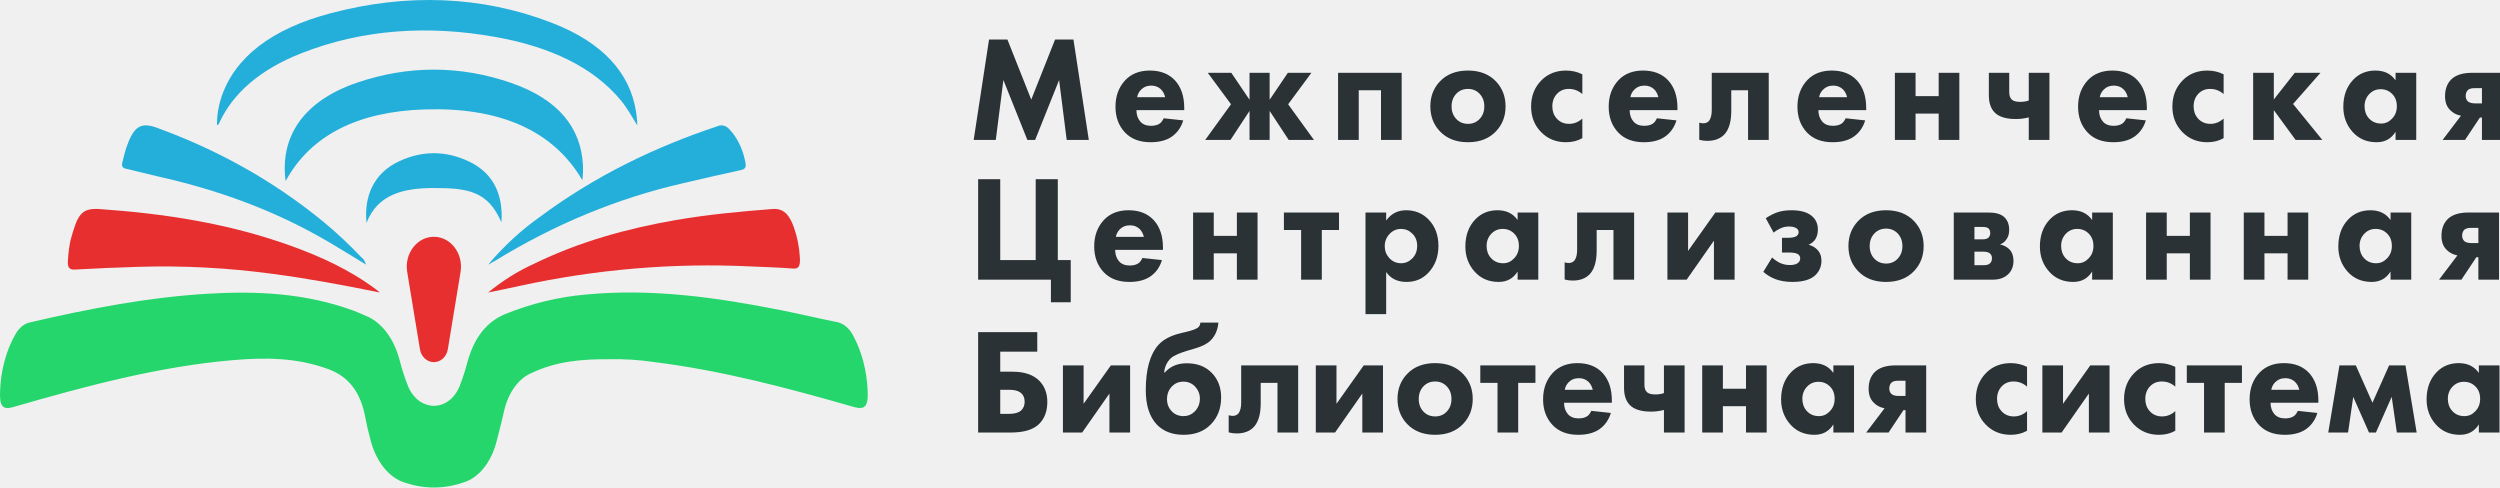
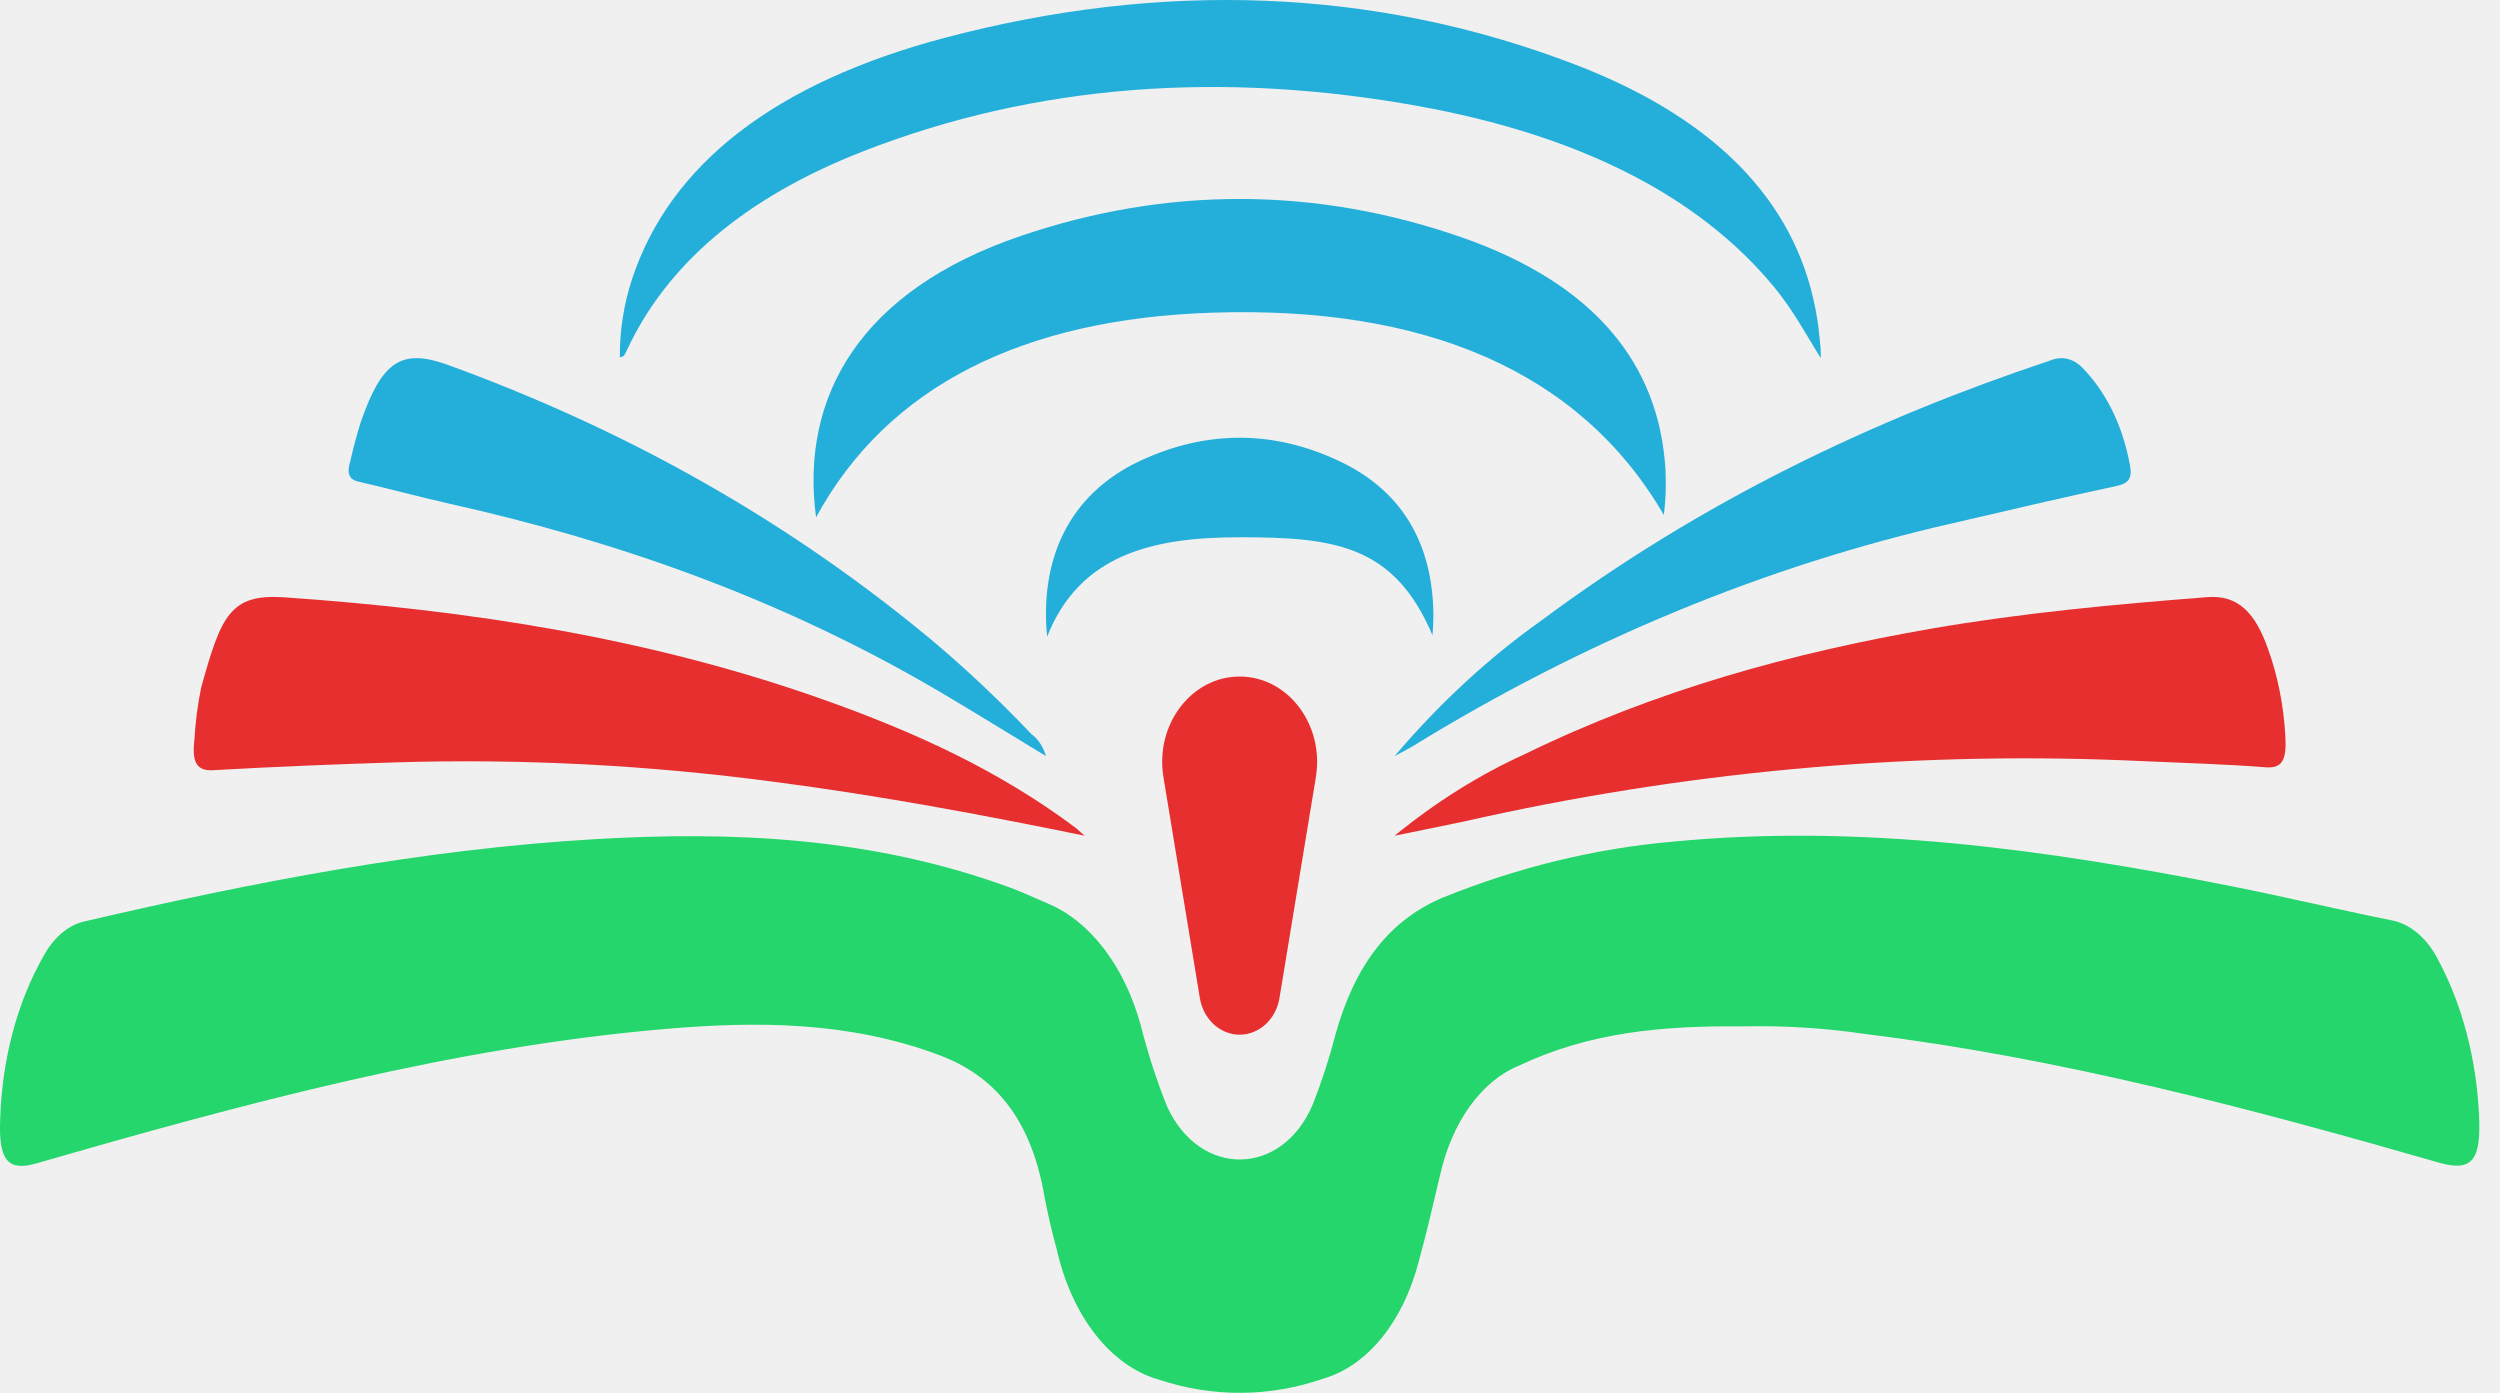
- <svg xmlns="http://www.w3.org/2000/svg" width="200" height="39" viewBox="0 0 200 39" fill="none">
-   <g clip-path="url(#clip0_64_258)">
+ <svg xmlns="http://www.w3.org/2000/svg" width="70" height="39" viewBox="0 0 70 39" fill="none">
+   <g clip-path="url(#clip0_157_19)">
    <path d="M48.799 28.738C46.528 28.717 44.496 28.905 42.525 29.841C42.008 30.052 41.536 30.445 41.15 30.983C40.765 31.521 40.479 32.188 40.317 32.925C40.121 33.744 39.935 34.566 39.716 35.353C39.502 36.169 39.149 36.894 38.688 37.46C38.227 38.027 37.674 38.416 37.081 38.593C35.558 39.123 33.97 39.135 32.443 38.628C31.784 38.442 31.171 38.005 30.669 37.363C30.167 36.721 29.794 35.898 29.588 34.979C29.456 34.501 29.342 34.014 29.248 33.518C28.864 31.267 27.8 30.105 26.299 29.543C23.77 28.596 21.195 28.589 18.623 28.811C12.679 29.321 6.844 30.892 1.021 32.575C0.235 32.8 -0.043 32.512 0.005 31.347C0.054 29.659 0.486 28.041 1.236 26.74C1.521 26.23 1.93 25.893 2.38 25.796C7.095 24.7 11.822 23.784 16.601 23.5C20.544 23.264 24.455 23.444 28.302 24.86C28.647 24.988 28.985 25.148 29.327 25.293C29.917 25.537 30.459 25.973 30.913 26.567C31.367 27.16 31.719 27.896 31.943 28.717C32.142 29.505 32.389 30.265 32.682 30.989C33.594 32.977 35.896 32.96 36.758 30.923C37.008 30.29 37.223 29.629 37.399 28.946C37.959 26.948 38.961 25.734 40.406 25.13C42.506 24.281 44.663 23.757 46.84 23.566C52.081 23.059 57.279 23.781 62.465 24.811C63.973 25.11 65.474 25.47 66.982 25.772C67.243 25.825 67.493 25.953 67.718 26.15C67.943 26.347 68.138 26.608 68.29 26.917C68.944 28.151 69.333 29.633 69.41 31.18C69.485 32.495 69.214 32.8 68.341 32.568C63.015 31.035 57.675 29.622 52.255 28.956C51.107 28.786 49.953 28.713 48.799 28.738Z" fill="#24D66B" />
    <path d="M39.049 23.4C40.206 22.455 41.428 21.69 42.695 21.116C46.387 19.312 50.191 18.28 54.049 17.607C56.625 17.16 59.212 16.922 61.803 16.72C62.675 16.649 63.152 17.174 63.504 18.167C63.778 18.926 63.943 19.758 63.99 20.613C64.027 21.244 63.923 21.521 63.446 21.485C62.294 21.393 61.137 21.365 59.982 21.311C53.829 21.022 47.67 21.544 41.581 22.871C40.806 23.049 39.992 23.205 39.049 23.4Z" fill="#E72F2F" />
    <path d="M30.372 23.4C27.485 22.81 24.6 22.271 21.703 21.895C18.176 21.423 14.634 21.239 11.094 21.346C9.384 21.4 7.674 21.468 5.964 21.566C5.527 21.591 5.368 21.36 5.441 20.742C5.469 20.238 5.533 19.739 5.632 19.255C6.193 17.227 6.45 16.626 7.952 16.724C13.111 17.085 18.229 17.849 23.256 19.66C25.623 20.514 27.949 21.555 30.133 23.19C30.211 23.262 30.291 23.334 30.372 23.4Z" fill="#E72F2F" />
    <path d="M29.287 21.171C28.292 20.567 27.342 19.979 26.385 19.412C21.954 16.794 17.332 15.165 12.598 14.107C11.745 13.916 10.899 13.683 10.046 13.489C9.77 13.429 9.703 13.252 9.81 12.905C9.894 12.534 9.992 12.169 10.103 11.813C10.698 10.104 11.247 9.746 12.549 10.22C17.23 11.926 21.718 14.33 25.907 17.772C26.933 18.62 27.925 19.549 28.878 20.553C29.062 20.683 29.208 20.902 29.287 21.171Z" fill="#24AFDB" />
    <path d="M39.049 21.171C40.301 19.696 41.68 18.422 43.158 17.374C47.653 14.031 52.454 11.742 57.432 10.085C57.58 10.025 57.737 10.012 57.889 10.049C58.041 10.086 58.185 10.171 58.307 10.297C58.945 10.946 59.404 11.856 59.611 12.885C59.717 13.336 59.661 13.521 59.278 13.604C57.741 13.935 56.208 14.293 54.675 14.651C49.44 15.839 44.347 17.944 39.532 20.909C39.364 21.006 39.206 21.085 39.049 21.171Z" fill="#24AFDB" />
    <path d="M50.981 10.029C50.566 9.358 50.2 8.674 49.67 8.031C47.508 5.417 44.114 3.769 39.728 2.973C34.267 1.983 29.023 2.337 24.142 4.247C20.843 5.539 18.666 7.417 17.559 9.794C17.533 9.851 17.501 9.908 17.47 9.963C17.464 9.972 17.439 9.975 17.356 10.006C17.348 9.27 17.463 8.535 17.697 7.814C18.769 4.577 21.738 2.304 26.468 1.055C32.512 -0.541 38.488 -0.358 44.134 1.819C48.278 3.417 50.409 5.878 50.884 8.942C50.925 9.207 50.95 9.474 50.976 9.742C50.981 9.836 50.981 9.932 50.981 10.029Z" fill="#24AFDB" />
    <path d="M22.85 14.486C22.393 11.07 24.128 8.117 28.586 6.605C32.675 5.215 36.849 5.226 40.917 6.642C44.66 7.945 46.459 10.202 46.633 13.152C46.655 13.575 46.64 13.998 46.588 14.419C44.23 10.367 39.856 8.557 33.939 8.755C28.669 8.927 24.855 10.797 22.85 14.486Z" fill="#24AFDB" />
    <path d="M29.319 17.828C29.112 15.694 29.9 13.848 31.926 12.903C33.785 12.034 35.682 12.041 37.531 12.926C39.233 13.74 40.051 15.151 40.13 16.995C40.14 17.259 40.133 17.523 40.109 17.787C39.038 15.254 37.356 15.043 34.711 15.043C32.277 15.043 30.23 15.523 29.319 17.828Z" fill="#24AFDB" />
    <path d="M32.577 21.762C32.334 20.294 33.357 18.943 34.71 18.943C36.064 18.943 37.086 20.294 36.844 21.762L35.825 27.946C35.727 28.54 35.258 28.971 34.71 28.971C34.163 28.971 33.694 28.54 33.596 27.946L32.577 21.762Z" fill="#E72F2F" />
-     <path d="M79.663 11.197H77.894L79.123 3.162H80.593L82.5 7.969L84.406 3.162H85.876L87.105 11.197H85.336L84.728 6.403L82.81 11.197H82.19L80.272 6.403L79.663 11.197ZM90.972 7.776H93.212C93.151 7.519 93.04 7.31 92.879 7.149C92.672 6.949 92.412 6.848 92.098 6.848C91.761 6.848 91.482 6.965 91.26 7.198C91.106 7.366 91.011 7.559 90.972 7.776ZM94.739 8.631V8.812H90.915C90.915 9.181 91.018 9.486 91.225 9.727C91.424 9.952 91.707 10.065 92.075 10.065C92.35 10.065 92.573 10.012 92.741 9.908C92.871 9.836 92.99 9.687 93.097 9.462L94.659 9.631C94.483 10.217 94.154 10.667 93.671 10.98C93.25 11.245 92.71 11.378 92.052 11.378C91.179 11.378 90.498 11.121 90.008 10.607C89.495 10.069 89.238 9.378 89.238 8.535C89.238 7.683 89.499 6.977 90.019 6.415C90.509 5.901 91.164 5.644 91.983 5.644C92.848 5.644 93.526 5.913 94.016 6.451C94.498 6.989 94.739 7.716 94.739 8.631ZM99.963 5.824H101.571V7.981L103.029 5.824H104.913L103.052 8.342L105.12 11.197H103.098L101.571 8.872V11.197H99.963V8.872L98.436 11.197H96.414L98.482 8.342L96.621 5.824H98.505L99.963 7.981V5.824ZM107.046 11.197V5.824H112.133V11.197H110.48V7.222H108.7V11.197H107.046ZM119.675 6.511C120.188 7.049 120.445 7.716 120.445 8.511C120.445 9.306 120.188 9.972 119.675 10.51C119.124 11.088 118.377 11.378 117.436 11.378C116.494 11.378 115.747 11.088 115.196 10.51C114.683 9.972 114.427 9.306 114.427 8.511C114.427 7.716 114.683 7.049 115.196 6.511C115.747 5.933 116.494 5.644 117.436 5.644C118.377 5.644 119.124 5.933 119.675 6.511ZM118.366 7.499C118.121 7.242 117.811 7.113 117.436 7.113C117.061 7.113 116.75 7.242 116.505 7.499C116.253 7.764 116.126 8.101 116.126 8.511C116.126 8.92 116.253 9.257 116.505 9.522C116.75 9.779 117.064 9.908 117.447 9.908C117.815 9.908 118.121 9.779 118.366 9.522C118.619 9.257 118.745 8.92 118.745 8.511C118.745 8.101 118.619 7.764 118.366 7.499ZM126.587 5.945V7.523C126.273 7.25 125.913 7.113 125.507 7.113C125.124 7.113 124.81 7.242 124.565 7.499C124.313 7.764 124.186 8.101 124.186 8.511C124.186 8.896 124.301 9.217 124.531 9.474C124.783 9.763 125.117 9.908 125.53 9.908C125.92 9.908 126.273 9.767 126.587 9.486V11.052C126.211 11.269 125.775 11.378 125.277 11.378C124.481 11.378 123.819 11.108 123.29 10.57C122.755 10.024 122.487 9.342 122.487 8.523C122.487 7.671 122.77 6.965 123.336 6.403C123.849 5.897 124.5 5.644 125.289 5.644C125.748 5.644 126.181 5.744 126.587 5.945ZM130.43 7.776H132.669C132.608 7.519 132.497 7.31 132.336 7.149C132.129 6.949 131.869 6.848 131.555 6.848C131.218 6.848 130.939 6.965 130.717 7.198C130.564 7.366 130.468 7.559 130.43 7.776ZM134.197 8.631V8.812H130.372C130.372 9.181 130.476 9.486 130.682 9.727C130.881 9.952 131.165 10.065 131.532 10.065C131.808 10.065 132.03 10.012 132.198 9.908C132.328 9.836 132.447 9.687 132.554 9.462L134.116 9.631C133.94 10.217 133.611 10.667 133.128 10.98C132.707 11.245 132.168 11.378 131.509 11.378C130.636 11.378 129.955 11.121 129.465 10.607C128.952 10.069 128.695 9.378 128.695 8.535C128.695 7.683 128.956 6.977 129.476 6.415C129.966 5.901 130.621 5.644 131.44 5.644C132.305 5.644 132.983 5.913 133.473 6.451C133.955 6.989 134.197 7.716 134.197 8.631ZM141.499 5.824V11.197H139.846V7.222H138.502V8.872C138.502 9.691 138.333 10.301 137.997 10.703C137.667 11.08 137.197 11.269 136.584 11.269C136.362 11.269 136.148 11.241 135.941 11.185V9.812C136.293 9.916 136.557 9.864 136.733 9.655C136.871 9.462 136.94 9.177 136.94 8.8V5.824H141.499ZM145.529 7.776H147.768C147.707 7.519 147.596 7.31 147.435 7.149C147.228 6.949 146.968 6.848 146.654 6.848C146.317 6.848 146.038 6.965 145.816 7.198C145.663 7.366 145.567 7.559 145.529 7.776ZM149.296 8.631V8.812H145.471C145.471 9.181 145.575 9.486 145.781 9.727C145.98 9.952 146.264 10.065 146.631 10.065C146.907 10.065 147.129 10.012 147.297 9.908C147.428 9.836 147.546 9.687 147.653 9.462L149.215 9.631C149.039 10.217 148.71 10.667 148.228 10.98C147.807 11.245 147.267 11.378 146.608 11.378C145.735 11.378 145.054 11.121 144.564 10.607C144.051 10.069 143.795 9.378 143.795 8.535C143.795 7.683 144.055 6.977 144.576 6.415C145.066 5.901 145.72 5.644 146.539 5.644C147.405 5.644 148.082 5.913 148.572 6.451C149.054 6.989 149.296 7.716 149.296 8.631ZM151.591 11.197V5.824H153.245V7.691H155.094V5.824H156.747V11.197H155.094V9.089H153.245V11.197H151.591ZM162.301 11.197V9.39C161.964 9.478 161.619 9.522 161.267 9.522C160.486 9.522 159.924 9.35 159.579 9.004C159.265 8.691 159.108 8.23 159.108 7.619V5.824H160.739V7.378C160.739 7.643 160.808 7.84 160.946 7.969C161.076 8.089 161.298 8.149 161.612 8.149C161.872 8.149 162.102 8.113 162.301 8.041V5.824H163.955V11.197H162.301ZM167.981 7.776H170.22C170.159 7.519 170.048 7.31 169.887 7.149C169.68 6.949 169.42 6.848 169.106 6.848C168.769 6.848 168.49 6.965 168.268 7.198C168.115 7.366 168.019 7.559 167.981 7.776ZM171.748 8.631V8.812H167.923C167.923 9.181 168.027 9.486 168.233 9.727C168.433 9.952 168.716 10.065 169.083 10.065C169.359 10.065 169.581 10.012 169.749 9.908C169.88 9.836 169.998 9.687 170.105 9.462L171.667 9.631C171.491 10.217 171.162 10.667 170.68 10.98C170.259 11.245 169.719 11.378 169.06 11.378C168.188 11.378 167.506 11.121 167.016 10.607C166.503 10.069 166.247 9.378 166.247 8.535C166.247 7.683 166.507 6.977 167.028 6.415C167.518 5.901 168.172 5.644 168.991 5.644C169.857 5.644 170.534 5.913 171.024 6.451C171.506 6.989 171.748 7.716 171.748 8.631ZM177.89 5.945V7.523C177.576 7.25 177.216 7.113 176.811 7.113C176.428 7.113 176.114 7.242 175.869 7.499C175.616 7.764 175.49 8.101 175.49 8.511C175.49 8.896 175.605 9.217 175.835 9.474C176.087 9.763 176.42 9.908 176.834 9.908C177.224 9.908 177.576 9.767 177.89 9.486V11.052C177.515 11.269 177.079 11.378 176.581 11.378C175.785 11.378 175.122 11.108 174.594 10.57C174.058 10.024 173.79 9.342 173.79 8.523C173.79 7.671 174.074 6.965 174.64 6.403C175.153 5.897 175.804 5.644 176.592 5.644C177.052 5.644 177.484 5.744 177.89 5.945ZM180.252 11.197V5.824H181.906V7.956L183.583 5.824H185.638L183.445 8.318L185.788 11.197H183.652L181.906 8.812V11.197H180.252ZM191.645 6.427V5.824H193.299V11.197H191.645V10.546C191.301 11.101 190.795 11.378 190.129 11.378C189.341 11.378 188.701 11.104 188.211 10.558C187.714 10.004 187.465 9.334 187.465 8.547C187.465 7.655 187.729 6.933 188.257 6.378C188.724 5.889 189.318 5.644 190.037 5.644C190.742 5.644 191.278 5.905 191.645 6.427ZM190.451 7.137C190.091 7.137 189.788 7.266 189.543 7.523C189.291 7.788 189.164 8.113 189.164 8.499C189.164 8.884 189.279 9.205 189.509 9.462C189.762 9.743 190.087 9.884 190.485 9.884C190.822 9.884 191.109 9.759 191.346 9.51C191.614 9.245 191.748 8.908 191.748 8.499C191.748 8.089 191.622 7.76 191.369 7.511C191.124 7.262 190.818 7.137 190.451 7.137ZM195.408 11.197L196.878 9.257C196.526 9.193 196.231 9.037 195.994 8.788C195.733 8.523 195.603 8.161 195.603 7.704C195.603 7.149 195.76 6.708 196.074 6.378C196.434 6.009 196.997 5.824 197.762 5.824H200.209V11.197H198.555V9.402H198.394L197.2 11.197H195.408ZM198.555 8.27V7.053H197.969C197.732 7.053 197.56 7.097 197.452 7.186C197.322 7.298 197.257 7.463 197.257 7.679C197.257 7.848 197.311 7.989 197.418 8.101C197.54 8.213 197.736 8.27 198.004 8.27H198.555ZM78.251 22.373V14.338H80.019V20.807H82.856V14.338H84.624V20.807H85.658V24.18H84.073V22.373H78.251ZM89.27 18.952H91.51C91.448 18.695 91.337 18.486 91.177 18.325C90.97 18.125 90.71 18.024 90.396 18.024C90.059 18.024 89.779 18.141 89.557 18.374C89.404 18.542 89.308 18.735 89.27 18.952ZM93.037 19.807V19.988H89.213C89.213 20.357 89.316 20.662 89.523 20.903C89.722 21.128 90.005 21.241 90.373 21.241C90.648 21.241 90.87 21.188 91.039 21.084C91.169 21.012 91.288 20.863 91.395 20.638L92.957 20.807C92.781 21.393 92.451 21.843 91.969 22.156C91.548 22.421 91.008 22.554 90.35 22.554C89.477 22.554 88.796 22.297 88.305 21.783C87.793 21.245 87.536 20.554 87.536 19.711C87.536 18.86 87.796 18.153 88.317 17.591C88.807 17.077 89.462 16.82 90.281 16.82C91.146 16.82 91.823 17.089 92.314 17.627C92.796 18.165 93.037 18.892 93.037 19.807ZM95.448 22.373V17H97.101V18.867H98.95V17H100.604V22.373H98.95V20.265H97.101V22.373H95.448ZM107.122 18.398H105.744V22.373H104.09V18.398H102.712V17H107.122V18.398ZM110.893 21.759V25.131H109.24V17H110.893V17.639C111.292 17.093 111.824 16.82 112.49 16.82C113.217 16.82 113.822 17.073 114.304 17.579C114.817 18.117 115.074 18.815 115.074 19.675C115.074 20.542 114.802 21.261 114.258 21.831C113.799 22.313 113.221 22.554 112.524 22.554C111.797 22.554 111.253 22.289 110.893 21.759ZM112.088 18.313C111.728 18.313 111.422 18.446 111.169 18.711C110.909 18.984 110.779 19.313 110.779 19.699C110.779 20.06 110.901 20.377 111.146 20.65C111.406 20.923 111.72 21.06 112.088 21.06C112.425 21.06 112.719 20.935 112.972 20.686C113.24 20.422 113.374 20.08 113.374 19.663C113.374 19.269 113.244 18.944 112.984 18.687C112.731 18.438 112.432 18.313 112.088 18.313ZM121.409 17.603V17H123.063V22.373H121.409V21.722C121.064 22.277 120.559 22.554 119.893 22.554C119.104 22.554 118.465 22.281 117.975 21.735C117.477 21.18 117.229 20.51 117.229 19.723C117.229 18.831 117.493 18.109 118.021 17.555C118.488 17.065 119.081 16.82 119.801 16.82C120.506 16.82 121.041 17.081 121.409 17.603ZM120.215 18.313C119.855 18.313 119.552 18.442 119.307 18.699C119.055 18.964 118.928 19.289 118.928 19.675C118.928 20.06 119.043 20.381 119.273 20.638C119.526 20.919 119.851 21.06 120.249 21.06C120.586 21.06 120.873 20.935 121.11 20.686C121.378 20.422 121.512 20.084 121.512 19.675C121.512 19.265 121.386 18.936 121.133 18.687C120.888 18.438 120.582 18.313 120.215 18.313ZM130.73 17V22.373H129.077V18.398H127.733V20.048C127.733 20.867 127.565 21.477 127.228 21.879C126.899 22.256 126.428 22.445 125.815 22.445C125.593 22.445 125.379 22.417 125.172 22.361V20.988C125.524 21.092 125.788 21.04 125.964 20.831C126.102 20.638 126.171 20.353 126.171 19.976V17H130.73ZM133.393 17H135.047V20.072L137.229 17H138.768V22.373H137.114V19.253L134.932 22.373H133.393V17ZM141.892 18.614L141.261 17.458C141.536 17.273 141.82 17.125 142.111 17.012C142.455 16.884 142.857 16.82 143.316 16.82C144.113 16.82 144.691 17.004 145.051 17.374C145.303 17.631 145.43 17.96 145.43 18.362C145.43 18.747 145.326 19.052 145.119 19.277C144.982 19.422 144.836 19.522 144.683 19.578C144.966 19.651 145.196 19.779 145.372 19.964C145.602 20.197 145.717 20.494 145.717 20.855C145.717 21.289 145.567 21.662 145.269 21.975C144.894 22.361 144.266 22.554 143.385 22.554C142.857 22.554 142.39 22.473 141.984 22.313C141.647 22.176 141.341 21.988 141.065 21.747L141.766 20.602C141.973 20.787 142.183 20.931 142.398 21.036C142.65 21.148 142.914 21.204 143.19 21.204C143.443 21.204 143.642 21.16 143.787 21.072C143.94 20.976 144.017 20.839 144.017 20.662C144.017 20.502 143.937 20.381 143.776 20.301C143.63 20.237 143.431 20.205 143.179 20.205H142.558V19.024H143.029C143.297 19.024 143.504 18.992 143.649 18.928C143.81 18.847 143.891 18.727 143.891 18.566C143.891 18.414 143.806 18.297 143.638 18.217C143.493 18.153 143.32 18.121 143.121 18.121C142.884 18.121 142.658 18.169 142.444 18.265C142.229 18.362 142.045 18.478 141.892 18.614ZM153.123 17.687C153.636 18.225 153.892 18.892 153.892 19.687C153.892 20.482 153.636 21.148 153.123 21.686C152.572 22.265 151.825 22.554 150.883 22.554C149.942 22.554 149.195 22.265 148.644 21.686C148.131 21.148 147.874 20.482 147.874 19.687C147.874 18.892 148.131 18.225 148.644 17.687C149.195 17.109 149.942 16.82 150.883 16.82C151.825 16.82 152.572 17.109 153.123 17.687ZM151.814 18.675C151.569 18.418 151.259 18.289 150.883 18.289C150.508 18.289 150.198 18.418 149.953 18.675C149.7 18.94 149.574 19.277 149.574 19.687C149.574 20.096 149.7 20.433 149.953 20.698C150.198 20.956 150.512 21.084 150.895 21.084C151.262 21.084 151.569 20.956 151.814 20.698C152.066 20.433 152.193 20.096 152.193 19.687C152.193 19.277 152.066 18.94 151.814 18.675ZM156.302 17H159.047C159.636 17 160.061 17.117 160.321 17.35C160.597 17.599 160.735 17.948 160.735 18.398C160.735 18.759 160.631 19.048 160.425 19.265C160.318 19.393 160.176 19.49 160 19.554C160.298 19.618 160.547 19.747 160.746 19.94C160.968 20.172 161.079 20.478 161.079 20.855C161.079 21.281 160.953 21.626 160.7 21.891C160.394 22.212 159.969 22.373 159.426 22.373H156.302V17ZM157.956 19.145H158.633C158.809 19.145 158.947 19.108 159.047 19.036C159.161 18.948 159.219 18.815 159.219 18.639C159.219 18.478 159.169 18.354 159.07 18.265C158.978 18.193 158.825 18.157 158.61 18.157H157.956V19.145ZM157.956 21.216H158.702C158.932 21.216 159.096 21.168 159.196 21.072C159.303 20.976 159.357 20.835 159.357 20.65C159.357 20.498 159.303 20.373 159.196 20.277C159.089 20.18 158.901 20.132 158.633 20.132H157.956V21.216ZM167.372 17.603V17H169.026V22.373H167.372V21.722C167.028 22.277 166.522 22.554 165.856 22.554C165.068 22.554 164.428 22.281 163.938 21.735C163.441 21.18 163.192 20.51 163.192 19.723C163.192 18.831 163.456 18.109 163.984 17.555C164.451 17.065 165.045 16.82 165.764 16.82C166.469 16.82 167.005 17.081 167.372 17.603ZM166.178 18.313C165.818 18.313 165.515 18.442 165.27 18.699C165.018 18.964 164.891 19.289 164.891 19.675C164.891 20.06 165.006 20.381 165.236 20.638C165.489 20.919 165.814 21.06 166.212 21.06C166.549 21.06 166.836 20.935 167.074 20.686C167.341 20.422 167.475 20.084 167.475 19.675C167.475 19.265 167.349 18.936 167.096 18.687C166.851 18.438 166.545 18.313 166.178 18.313ZM171.686 22.373V17H173.34V18.867H175.189V17H176.843V22.373H175.189V20.265H173.34V22.373H171.686ZM179.502 22.373V17H181.156V18.867H183.005V17H184.659V22.373H183.005V20.265H181.156V22.373H179.502ZM191.245 17.603V17H192.899V22.373H191.245V21.722C190.901 22.277 190.395 22.554 189.729 22.554C188.941 22.554 188.301 22.281 187.811 21.735C187.314 21.18 187.065 20.51 187.065 19.723C187.065 18.831 187.329 18.109 187.857 17.555C188.324 17.065 188.918 16.82 189.638 16.82C190.342 16.82 190.878 17.081 191.245 17.603ZM190.051 18.313C189.691 18.313 189.389 18.442 189.144 18.699C188.891 18.964 188.765 19.289 188.765 19.675C188.765 20.06 188.88 20.381 189.109 20.638C189.362 20.919 189.687 21.06 190.085 21.06C190.422 21.06 190.709 20.935 190.947 20.686C191.215 20.422 191.349 20.084 191.349 19.675C191.349 19.265 191.222 18.936 190.97 18.687C190.725 18.438 190.418 18.313 190.051 18.313ZM195.123 22.373L196.593 20.433C196.241 20.369 195.946 20.213 195.709 19.964C195.449 19.699 195.318 19.337 195.318 18.88C195.318 18.325 195.475 17.884 195.789 17.555C196.149 17.185 196.712 17 197.478 17H199.924V22.373H198.27V20.578H198.109L196.915 22.373H195.123ZM198.27 19.446V18.229H197.684C197.447 18.229 197.275 18.273 197.167 18.362C197.037 18.474 196.972 18.639 196.972 18.855C196.972 19.024 197.026 19.165 197.133 19.277C197.255 19.39 197.451 19.446 197.719 19.446H198.27ZM78.251 34.603V26.568H82.982V28.134H80.019V29.736H81.007C81.964 29.736 82.683 29.985 83.166 30.483C83.579 30.917 83.786 31.475 83.786 32.158C83.786 32.872 83.579 33.447 83.166 33.88C82.707 34.362 81.937 34.603 80.858 34.603H78.251ZM80.019 33.109H80.72C81.148 33.109 81.466 33.025 81.673 32.856C81.872 32.672 81.972 32.435 81.972 32.146C81.972 31.816 81.857 31.567 81.627 31.399C81.436 31.254 81.133 31.182 80.72 31.182H80.019V33.109ZM85.034 29.23H86.688V32.302L88.87 29.23H90.409V34.603H88.755V31.483L86.573 34.603H85.034V29.23ZM96.025 25.809H97.473C97.419 26.396 97.216 26.865 96.864 27.219C96.611 27.484 96.198 27.701 95.624 27.869L95.049 28.038C94.345 28.247 93.882 28.456 93.66 28.664C93.353 28.961 93.177 29.339 93.132 29.797H93.189C93.618 29.307 94.203 29.062 94.946 29.062C95.773 29.062 96.435 29.315 96.933 29.821C97.438 30.335 97.691 30.993 97.691 31.796C97.691 32.672 97.415 33.39 96.864 33.953C96.328 34.507 95.601 34.784 94.682 34.784C93.801 34.784 93.097 34.519 92.569 33.989C91.964 33.362 91.662 32.439 91.662 31.218C91.662 29.556 91.998 28.347 92.672 27.592C93.07 27.151 93.683 26.833 94.51 26.641L94.82 26.568C95.417 26.432 95.777 26.291 95.899 26.147C95.983 26.05 96.025 25.938 96.025 25.809ZM94.67 30.532C94.303 30.532 93.997 30.66 93.752 30.917C93.491 31.19 93.361 31.527 93.361 31.929C93.361 32.314 93.487 32.639 93.74 32.904C93.985 33.161 94.303 33.29 94.693 33.29C95.023 33.29 95.31 33.174 95.555 32.941C95.846 32.66 95.991 32.306 95.991 31.881C95.991 31.527 95.865 31.21 95.612 30.929C95.359 30.664 95.046 30.532 94.67 30.532ZM103.853 29.23V34.603H102.199V30.628H100.856V32.278C100.856 33.097 100.687 33.708 100.35 34.109C100.021 34.487 99.55 34.675 98.938 34.675C98.716 34.675 98.501 34.647 98.295 34.591V33.218C98.647 33.322 98.911 33.27 99.087 33.061C99.225 32.868 99.294 32.583 99.294 32.206V29.23H103.853ZM105.264 29.23H106.918V32.302L109.1 29.23H110.639V34.603H108.985V31.483L106.803 34.603H105.264V29.23ZM117.048 29.917C117.561 30.455 117.818 31.122 117.818 31.917C117.818 32.712 117.561 33.378 117.048 33.916C116.497 34.495 115.75 34.784 114.809 34.784C113.867 34.784 113.12 34.495 112.569 33.916C112.056 33.378 111.8 32.712 111.8 31.917C111.8 31.122 112.056 30.455 112.569 29.917C113.12 29.339 113.867 29.05 114.809 29.05C115.75 29.05 116.497 29.339 117.048 29.917ZM115.739 30.905C115.494 30.648 115.184 30.519 114.809 30.519C114.433 30.519 114.123 30.648 113.878 30.905C113.626 31.17 113.499 31.507 113.499 31.917C113.499 32.326 113.626 32.664 113.878 32.929C114.123 33.186 114.437 33.314 114.82 33.314C115.188 33.314 115.494 33.186 115.739 32.929C115.992 32.664 116.118 32.326 116.118 31.917C116.118 31.507 115.992 31.17 115.739 30.905ZM122.834 30.628H121.456V34.603H119.802V30.628H118.424V29.23H122.834V30.628ZM125.181 31.182H127.421C127.359 30.925 127.248 30.716 127.088 30.555C126.881 30.355 126.621 30.254 126.307 30.254C125.97 30.254 125.69 30.371 125.468 30.604C125.315 30.772 125.22 30.965 125.181 31.182ZM128.948 32.037V32.218H125.124C125.124 32.587 125.227 32.892 125.434 33.133C125.633 33.358 125.916 33.471 126.284 33.471C126.559 33.471 126.781 33.419 126.95 33.314C127.08 33.242 127.199 33.093 127.306 32.868L128.868 33.037C128.692 33.623 128.362 34.073 127.88 34.386C127.459 34.651 126.919 34.784 126.261 34.784C125.388 34.784 124.707 34.527 124.217 34.013C123.704 33.475 123.447 32.784 123.447 31.941C123.447 31.09 123.707 30.383 124.228 29.821C124.718 29.307 125.373 29.05 126.192 29.05C127.057 29.05 127.735 29.319 128.225 29.857C128.707 30.395 128.948 31.122 128.948 32.037ZM133.115 34.603V32.796C132.779 32.885 132.434 32.929 132.082 32.929C131.301 32.929 130.738 32.756 130.394 32.411C130.08 32.097 129.923 31.636 129.923 31.025V29.23H131.554V30.784C131.554 31.049 131.622 31.246 131.76 31.375C131.89 31.495 132.112 31.555 132.426 31.555C132.687 31.555 132.916 31.519 133.115 31.447V29.23H134.769V34.603H133.115ZM136.177 34.603V29.23H137.831V31.098H139.68V29.23H141.333V34.603H139.68V32.495H137.831V34.603H136.177ZM146.669 29.833V29.23H148.322V34.603H146.669V33.953C146.324 34.507 145.819 34.784 145.153 34.784C144.364 34.784 143.725 34.511 143.235 33.965C142.737 33.41 142.488 32.74 142.488 31.953C142.488 31.061 142.752 30.339 143.281 29.785C143.748 29.295 144.341 29.05 145.061 29.05C145.765 29.05 146.301 29.311 146.669 29.833ZM145.474 30.544C145.114 30.544 144.812 30.672 144.567 30.929C144.314 31.194 144.188 31.519 144.188 31.905C144.188 32.29 144.303 32.611 144.532 32.868C144.785 33.15 145.111 33.29 145.509 33.29C145.846 33.29 146.133 33.166 146.37 32.917C146.638 32.652 146.772 32.314 146.772 31.905C146.772 31.495 146.646 31.166 146.393 30.917C146.148 30.668 145.842 30.544 145.474 30.544ZM149.294 34.603L150.764 32.664C150.412 32.599 150.117 32.443 149.88 32.194C149.62 31.929 149.49 31.567 149.49 31.11C149.49 30.555 149.647 30.114 149.96 29.785C150.32 29.415 150.883 29.23 151.649 29.23H154.095V34.603H152.441V32.808H152.28L151.086 34.603H149.294ZM152.441 31.676V30.459H151.855C151.618 30.459 151.446 30.503 151.339 30.592C151.208 30.704 151.143 30.869 151.143 31.086C151.143 31.254 151.197 31.395 151.304 31.507C151.427 31.62 151.622 31.676 151.89 31.676H152.441ZM162.164 29.351V30.929C161.85 30.656 161.49 30.519 161.084 30.519C160.701 30.519 160.387 30.648 160.142 30.905C159.89 31.17 159.763 31.507 159.763 31.917C159.763 32.302 159.878 32.623 160.108 32.88C160.361 33.169 160.694 33.314 161.107 33.314C161.498 33.314 161.85 33.174 162.164 32.892V34.459C161.788 34.675 161.352 34.784 160.854 34.784C160.058 34.784 159.396 34.515 158.868 33.977C158.332 33.431 158.064 32.748 158.064 31.929C158.064 31.078 158.347 30.371 158.914 29.809C159.427 29.303 160.077 29.05 160.866 29.05C161.325 29.05 161.758 29.15 162.164 29.351ZM163.389 29.23H165.042V32.302L167.224 29.23H168.763V34.603H167.11V31.483L164.928 34.603H163.389V29.23ZM174.024 29.351V30.929C173.71 30.656 173.35 30.519 172.945 30.519C172.562 30.519 172.248 30.648 172.003 30.905C171.75 31.17 171.624 31.507 171.624 31.917C171.624 32.302 171.739 32.623 171.968 32.88C172.221 33.169 172.554 33.314 172.968 33.314C173.358 33.314 173.71 33.174 174.024 32.892V34.459C173.649 34.675 173.213 34.784 172.715 34.784C171.919 34.784 171.256 34.515 170.728 33.977C170.192 33.431 169.924 32.748 169.924 31.929C169.924 31.078 170.207 30.371 170.774 29.809C171.287 29.303 171.938 29.05 172.726 29.05C173.186 29.05 173.618 29.15 174.024 29.351ZM179.354 30.628H177.976V34.603H176.323V30.628H174.944V29.23H179.354V30.628ZM181.702 31.182H183.941C183.88 30.925 183.769 30.716 183.608 30.555C183.401 30.355 183.141 30.254 182.827 30.254C182.49 30.254 182.211 30.371 181.989 30.604C181.836 30.772 181.74 30.965 181.702 31.182ZM185.469 32.037V32.218H181.644C181.644 32.587 181.748 32.892 181.954 33.133C182.153 33.358 182.437 33.471 182.804 33.471C183.08 33.471 183.302 33.419 183.47 33.314C183.601 33.242 183.719 33.093 183.826 32.868L185.388 33.037C185.212 33.623 184.883 34.073 184.401 34.386C183.98 34.651 183.44 34.784 182.781 34.784C181.909 34.784 181.227 34.527 180.737 34.013C180.224 33.475 179.968 32.784 179.968 31.941C179.968 31.09 180.228 30.383 180.749 29.821C181.239 29.307 181.893 29.05 182.712 29.05C183.578 29.05 184.255 29.319 184.745 29.857C185.227 30.395 185.469 31.122 185.469 32.037ZM186.26 34.603L187.156 29.23H188.465L189.797 32.218L191.129 29.23H192.438L193.334 34.603H191.749L191.336 31.748L190.073 34.603H189.521L188.258 31.748L187.845 34.603H186.26ZM198.308 29.833V29.23H199.961V34.603H198.308V33.953C197.963 34.507 197.458 34.784 196.792 34.784C196.003 34.784 195.364 34.511 194.874 33.965C194.376 33.41 194.127 32.74 194.127 31.953C194.127 31.061 194.391 30.339 194.92 29.785C195.387 29.295 195.98 29.05 196.7 29.05C197.404 29.05 197.94 29.311 198.308 29.833ZM197.113 30.544C196.753 30.544 196.451 30.672 196.206 30.929C195.953 31.194 195.827 31.519 195.827 31.905C195.827 32.29 195.942 32.611 196.172 32.868C196.424 33.15 196.75 33.29 197.148 33.29C197.485 33.29 197.772 33.166 198.009 32.917C198.277 32.652 198.411 32.314 198.411 31.905C198.411 31.495 198.285 31.166 198.032 30.917C197.787 30.668 197.481 30.544 197.113 30.544Z" fill="#2A3235" />
  </g>
  <defs>
-     <clipPath id="clip0_64_258">
-       <rect width="200" height="39" fill="white" />
+     <clipPath id="clip0_157_19">
+       <rect width="70" height="39" fill="white" />
    </clipPath>
  </defs>
</svg>
